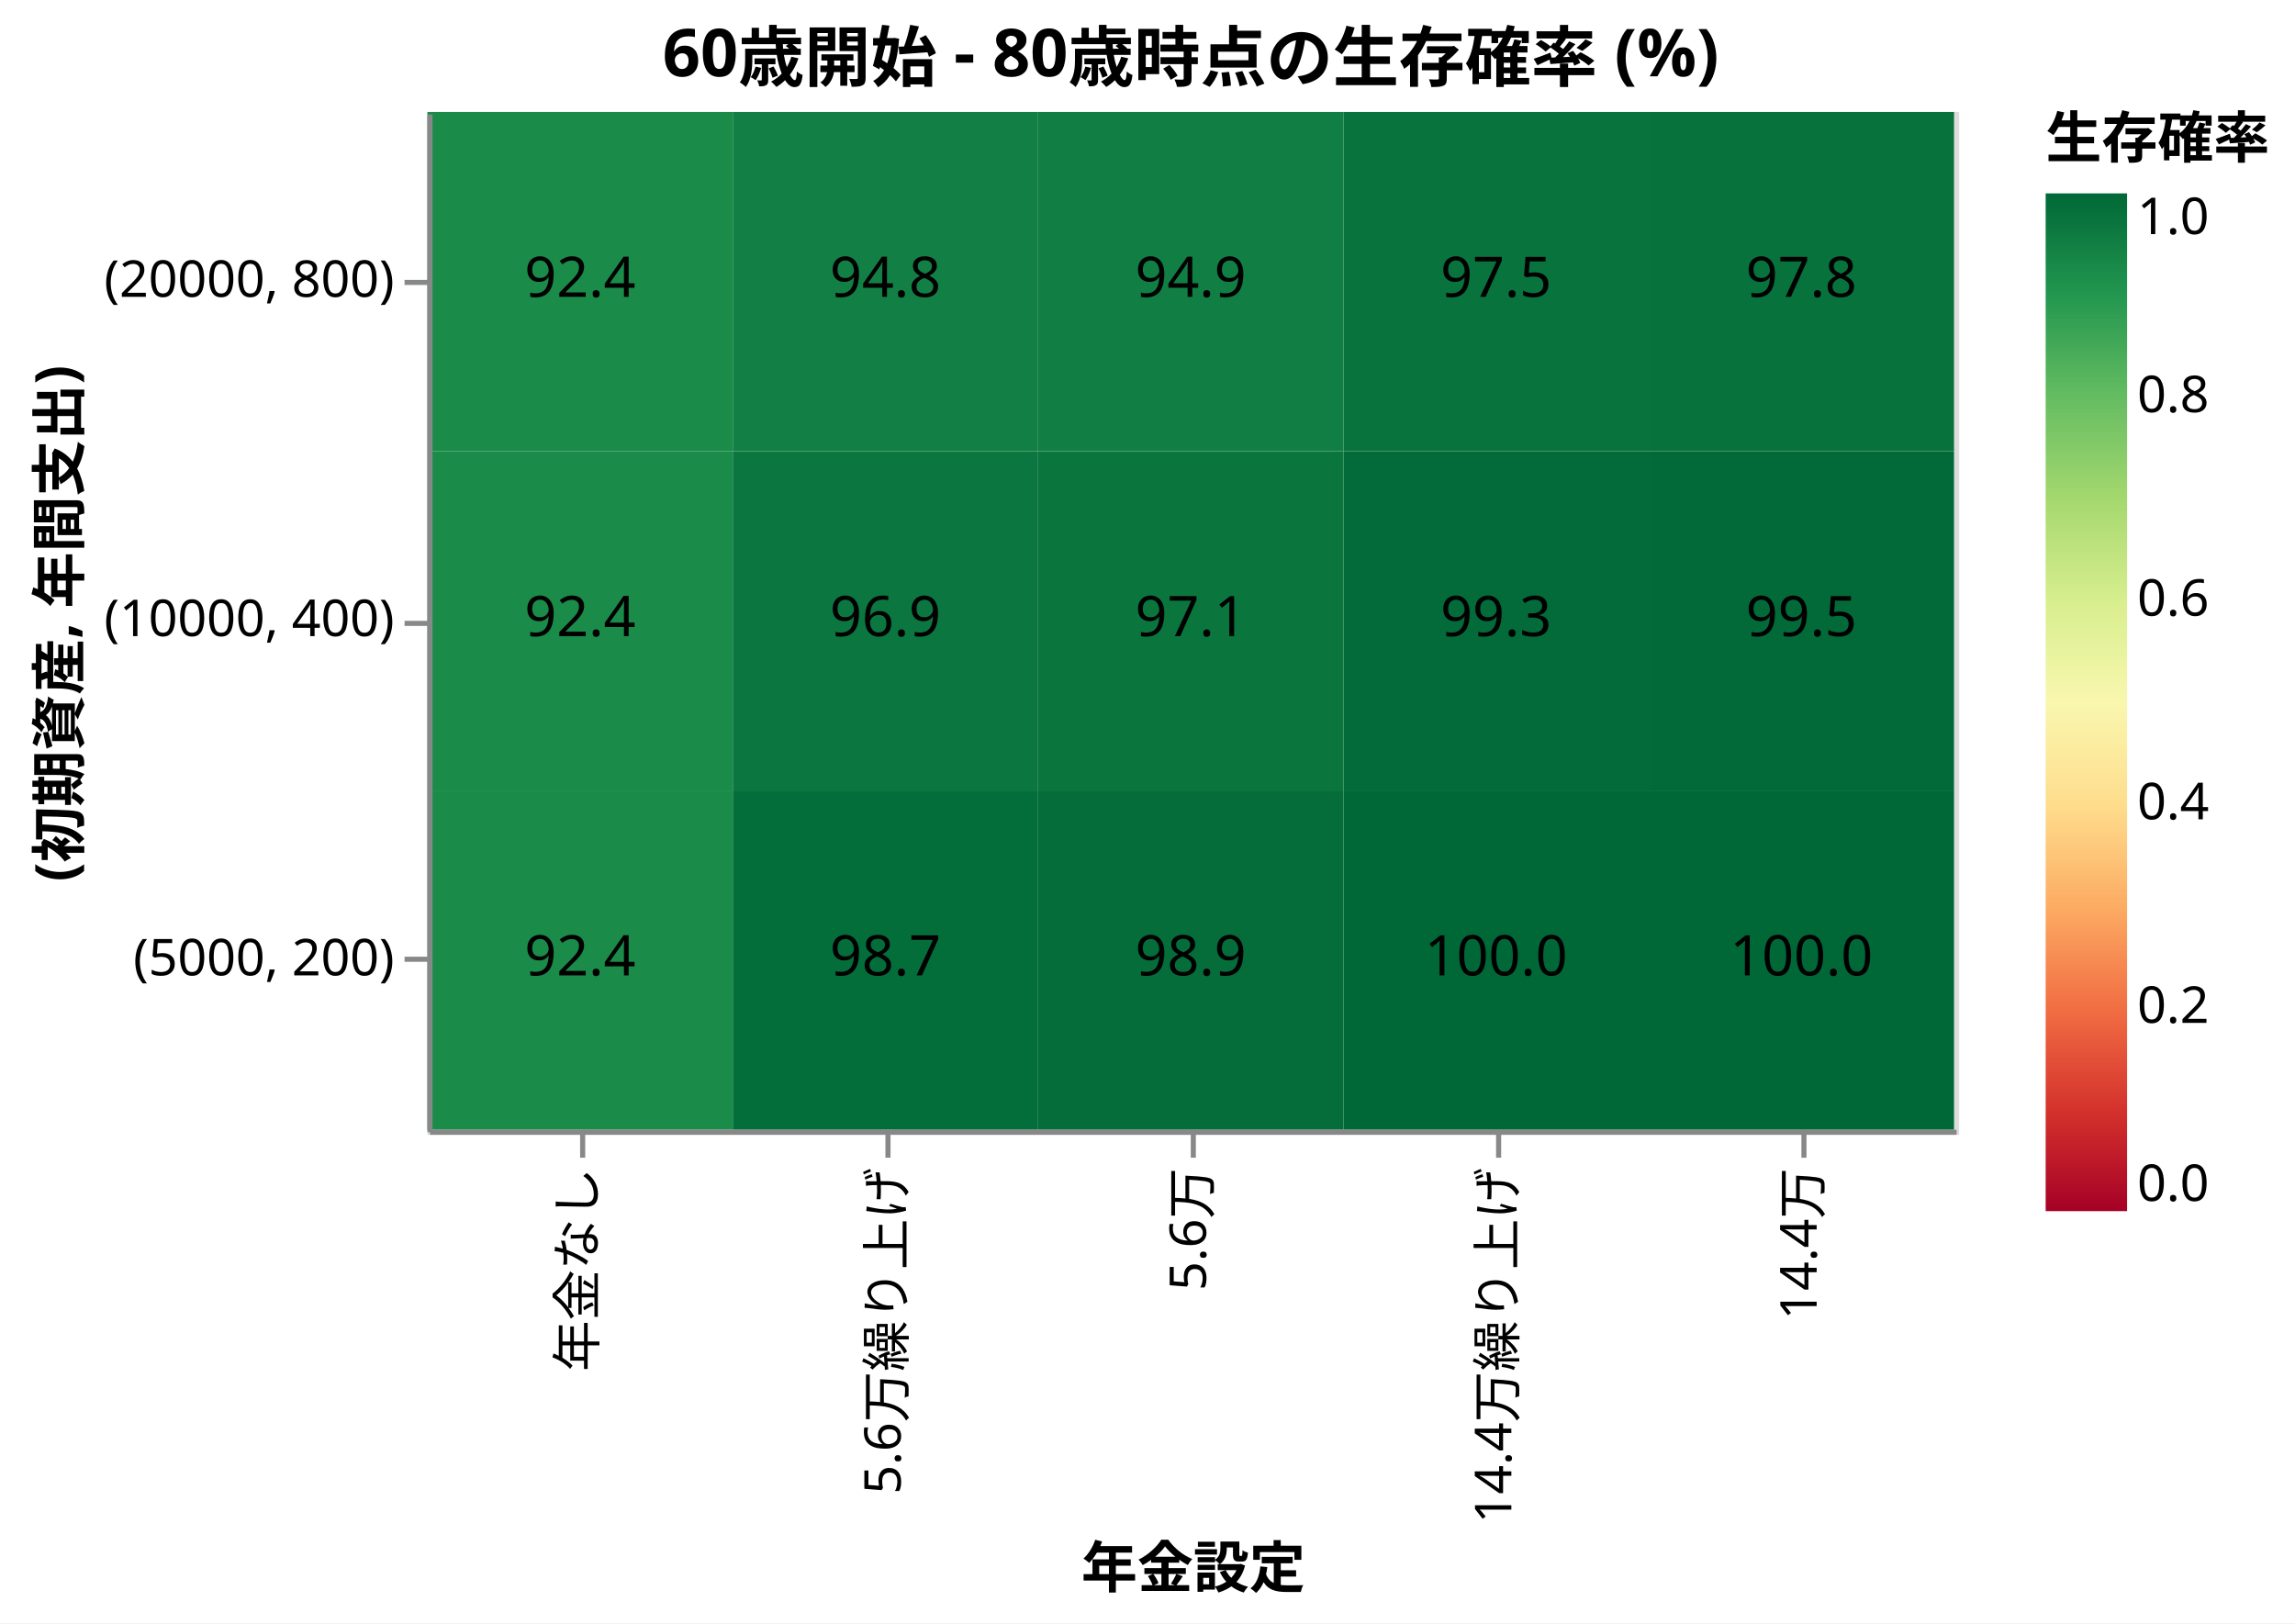
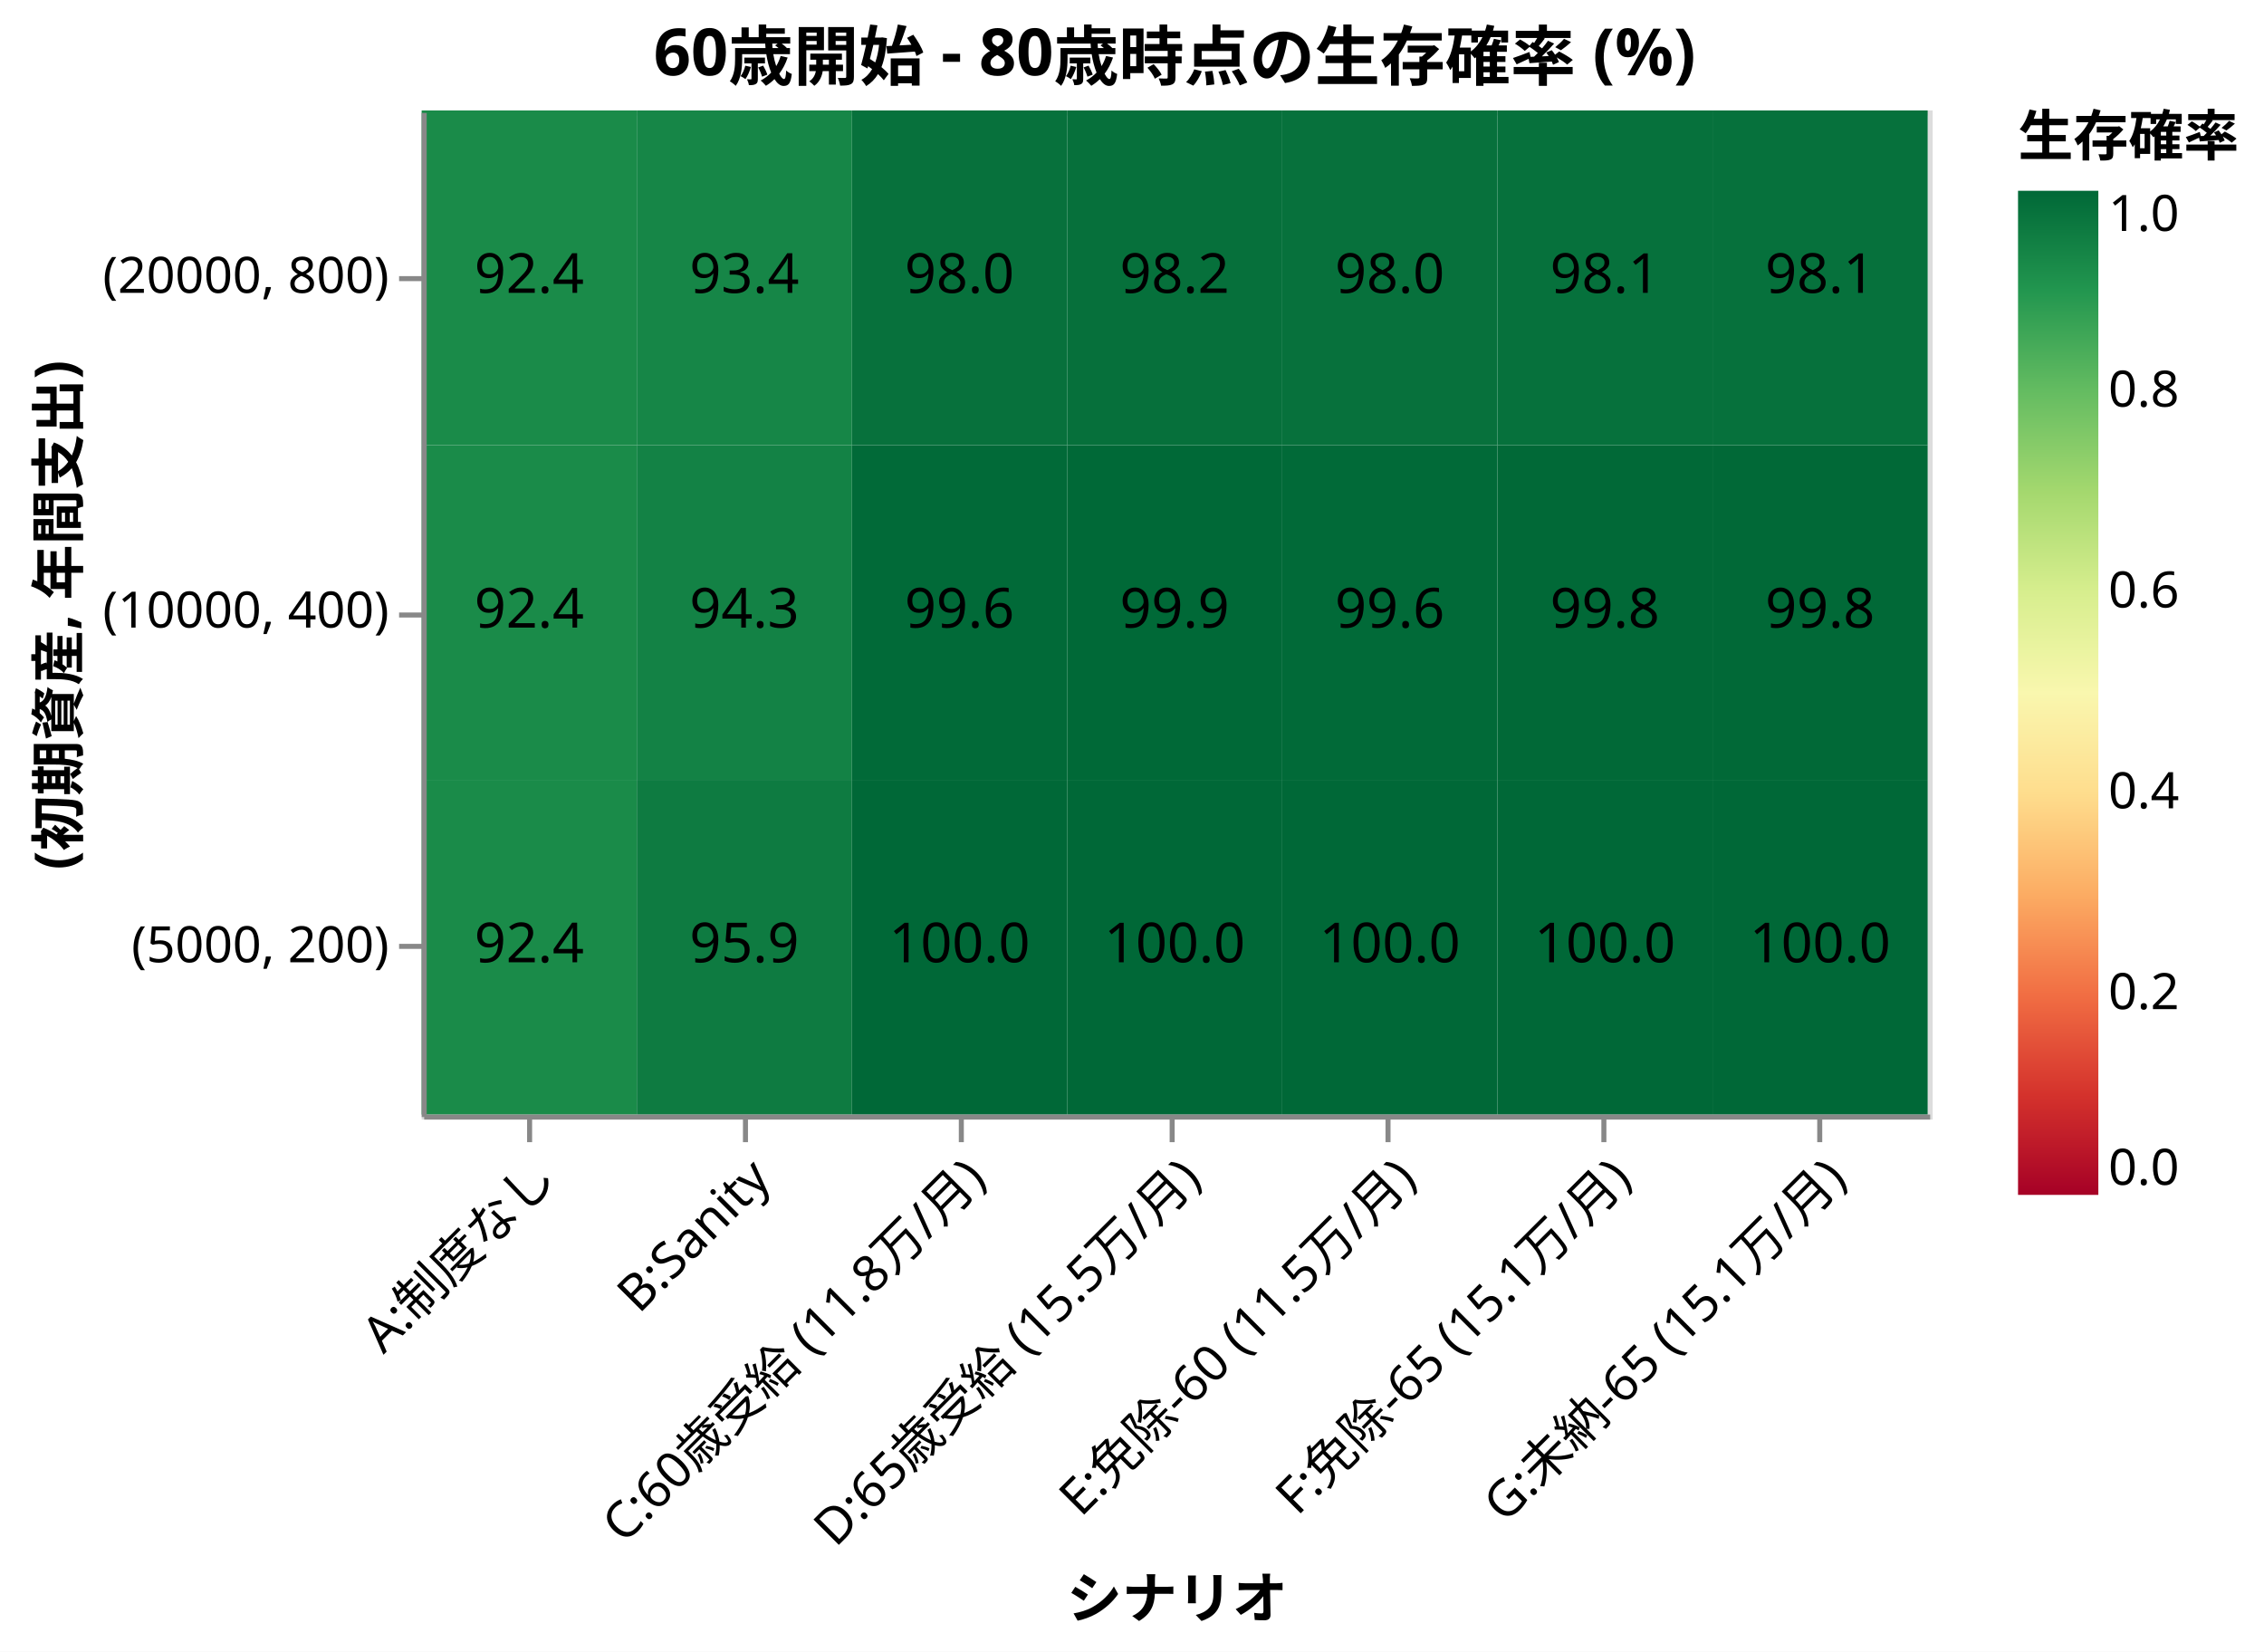
- <svg xmlns="http://www.w3.org/2000/svg" version="1.1" class="marks" width="451" height="319" viewBox="0 0 451 319">
-   <rect width="451" height="319" fill="white" />
+ <svg xmlns="http://www.w3.org/2000/svg" version="1.1" class="marks" width="451" height="329" viewBox="0 0 451 329">
+   <rect width="451" height="329" fill="white" />
  <g fill="none" stroke-miterlimit="10" transform="translate(84,22)">
    <g class="mark-group role-frame root" role="graphics-object" aria-roledescription="group mark container">
      <g transform="translate(0,0)">
        <path class="background" aria-hidden="true" d="M0.5,0.5h300v200h-300Z" stroke="#ddd" />
        <g>
          <g class="mark-rect role-mark layer_0_marks" role="graphics-object" aria-roledescription="rect mark container">
-             <path aria-label="年金設定: 年金なし; (初期資産, 年間支出): (5000, 200); 生存確率: 0.9236" role="graphics-symbol" aria-roledescription="rect mark" d="M0,133.333h60v66.667h-60Z" fill="rgb(26, 139, 73)" />
-             <path aria-label="年金設定: 5.6万繰り上げ; (初期資産, 年間支出): (5000, 200); 生存確率: 0.9872" role="graphics-symbol" aria-roledescription="rect mark" d="M60,133.333h60v66.667h-60Z" fill="rgb(4, 110, 58)" />
-             <path aria-label="年金設定: 14.4万繰り上げ; (初期資産, 年間支出): (5000, 200); 生存確率: 1" role="graphics-symbol" aria-roledescription="rect mark" d="M180,133.333h60v66.667h-60Z" fill="rgb(0, 104, 55)" />
-             <path aria-label="年金設定: 5.6万; (初期資産, 年間支出): (5000, 200); 生存確率: 0.9894" role="graphics-symbol" aria-roledescription="rect mark" d="M120,133.333h60v66.667h-60Z" fill="rgb(4, 109, 58)" />
-             <path aria-label="年金設定: 14.4万; (初期資産, 年間支出): (5000, 200); 生存確率: 1" role="graphics-symbol" aria-roledescription="rect mark" d="M240,133.333h60v66.667h-60Z" fill="rgb(0, 104, 55)" />
-             <path aria-label="年金設定: 年金なし; (初期資産, 年間支出): (10000, 400); 生存確率: 0.9236" role="graphics-symbol" aria-roledescription="rect mark" d="M0,66.667h60v66.667h-60Z" fill="rgb(26, 139, 73)" />
-             <path aria-label="年金設定: 5.6万繰り上げ; (初期資産, 年間支出): (10000, 400); 生存確率: 0.9686" role="graphics-symbol" aria-roledescription="rect mark" d="M60,66.667h60v66.667h-60Z" fill="rgb(11, 118, 63)" />
-             <path aria-label="年金設定: 14.4万繰り上げ; (初期資産, 年間支出): (10000, 400); 生存確率: 0.9934" role="graphics-symbol" aria-roledescription="rect mark" d="M180,66.667h60v66.667h-60Z" fill="rgb(2, 107, 57)" />
-             <path aria-label="年金設定: 5.6万; (初期資産, 年間支出): (10000, 400); 生存確率: 0.9706" role="graphics-symbol" aria-roledescription="rect mark" d="M120,66.667h60v66.667h-60Z" fill="rgb(10, 118, 62)" />
-             <path aria-label="年金設定: 14.4万; (初期資産, 年間支出): (10000, 400); 生存確率: 0.9954" role="graphics-symbol" aria-roledescription="rect mark" d="M240,66.667h60v66.667h-60Z" fill="rgb(2, 106, 56)" />
-             <path aria-label="年金設定: 年金なし; (初期資産, 年間支出): (20000, 800); 生存確率: 0.9236" role="graphics-symbol" aria-roledescription="rect mark" d="M0,0h60v66.667h-60Z" fill="rgb(26, 139, 73)" />
-             <path aria-label="年金設定: 5.6万繰り上げ; (初期資産, 年間支出): (20000, 800); 生存確率: 0.9476" role="graphics-symbol" aria-roledescription="rect mark" d="M60,0h60v66.667h-60Z" fill="rgb(18, 128, 68)" />
-             <path aria-label="年金設定: 14.4万繰り上げ; (初期資産, 年間支出): (20000, 800); 生存確率: 0.9754" role="graphics-symbol" aria-roledescription="rect mark" d="M180,0h60v66.667h-60Z" fill="rgb(8, 115, 61)" />
-             <path aria-label="年金設定: 5.6万; (初期資産, 年間支出): (20000, 800); 生存確率: 0.949" role="graphics-symbol" aria-roledescription="rect mark" d="M120,0h60v66.667h-60Z" fill="rgb(17, 127, 67)" />
-             <path aria-label="年金設定: 14.4万; (初期資産, 年間支出): (20000, 800); 生存確率: 0.978" role="graphics-symbol" aria-roledescription="rect mark" d="M240,0h60v66.667h-60Z" fill="rgb(7, 114, 60)" />
+             <path aria-label="シナリオ: A:制度なし; (初期資産, 年間支出): (5000, 200); 生存確率: 0.9236" role="graphics-symbol" aria-roledescription="rect mark" d="M0,133.333h42.857v66.667h-42.857Z" fill="rgb(26, 139, 73)" />
+             <path aria-label="シナリオ: B:Sanity; (初期資産, 年間支出): (5000, 200); 生存確率: 0.959" role="graphics-symbol" aria-roledescription="rect mark" d="M42.857,133.333h42.857v66.667h-42.857Z" fill="rgb(14, 123, 65)" />
+             <path aria-label="シナリオ: C:60歳受給 (11.8万/月); (初期資産, 年間支出): (5000, 200); 生存確率: 1" role="graphics-symbol" aria-roledescription="rect mark" d="M85.714,133.333h42.857v66.667h-42.857Z" fill="rgb(0, 104, 55)" />
+             <path aria-label="シナリオ: D:65歳受給 (15.5万/月); (初期資産, 年間支出): (5000, 200); 生存確率: 1" role="graphics-symbol" aria-roledescription="rect mark" d="M128.571,133.333h42.857v66.667h-42.857Z" fill="rgb(0, 104, 55)" />
+             <path aria-label="シナリオ: E:免除-60 (11.5万/月); (初期資産, 年間支出): (5000, 200); 生存確率: 1" role="graphics-symbol" aria-roledescription="rect mark" d="M171.429,133.333h42.857v66.667h-42.857Z" fill="rgb(0, 104, 55)" />
+             <path aria-label="シナリオ: F:免除-65 (15.1万/月); (初期資産, 年間支出): (5000, 200); 生存確率: 1" role="graphics-symbol" aria-roledescription="rect mark" d="M214.286,133.333h42.857v66.667h-42.857Z" fill="rgb(0, 104, 55)" />
+             <path aria-label="シナリオ: G:未納-65 (15.1万/月); (初期資産, 年間支出): (5000, 200); 生存確率: 1" role="graphics-symbol" aria-roledescription="rect mark" d="M257.143,133.333h42.857v66.667h-42.857Z" fill="rgb(0, 104, 55)" />
+             <path aria-label="シナリオ: A:制度なし; (初期資産, 年間支出): (10000, 400); 生存確率: 0.9236" role="graphics-symbol" aria-roledescription="rect mark" d="M0,66.667h42.857v66.667h-42.857Z" fill="rgb(26, 139, 73)" />
+             <path aria-label="シナリオ: B:Sanity; (初期資産, 年間支出): (10000, 400); 生存確率: 0.943" role="graphics-symbol" aria-roledescription="rect mark" d="M42.857,66.667h42.857v66.667h-42.857Z" fill="rgb(19, 130, 69)" />
+             <path aria-label="シナリオ: C:60歳受給 (11.8万/月); (初期資産, 年間支出): (10000, 400); 生存確率: 0.996" role="graphics-symbol" aria-roledescription="rect mark" d="M85.714,66.667h42.857v66.667h-42.857Z" fill="rgb(1, 106, 56)" />
+             <path aria-label="シナリオ: D:65歳受給 (15.5万/月); (初期資産, 年間支出): (10000, 400); 生存確率: 0.9988" role="graphics-symbol" aria-roledescription="rect mark" d="M128.571,66.667h42.857v66.667h-42.857Z" fill="rgb(0, 105, 55)" />
+             <path aria-label="シナリオ: E:免除-60 (11.5万/月); (初期資産, 年間支出): (10000, 400); 生存確率: 0.9958" role="graphics-symbol" aria-roledescription="rect mark" d="M171.429,66.667h42.857v66.667h-42.857Z" fill="rgb(1, 106, 56)" />
+             <path aria-label="シナリオ: F:免除-65 (15.1万/月); (初期資産, 年間支出): (10000, 400); 生存確率: 0.998" role="graphics-symbol" aria-roledescription="rect mark" d="M214.286,66.667h42.857v66.667h-42.857Z" fill="rgb(1, 105, 55)" />
+             <path aria-label="シナリオ: G:未納-65 (15.1万/月); (初期資産, 年間支出): (10000, 400); 生存確率: 0.998" role="graphics-symbol" aria-roledescription="rect mark" d="M257.143,66.667h42.857v66.667h-42.857Z" fill="rgb(1, 105, 55)" />
+             <path aria-label="シナリオ: A:制度なし; (初期資産, 年間支出): (20000, 800); 生存確率: 0.9236" role="graphics-symbol" aria-roledescription="rect mark" d="M0,0h42.857v66.667h-42.857Z" fill="rgb(26, 139, 73)" />
+             <path aria-label="シナリオ: B:Sanity; (初期資産, 年間支出): (20000, 800); 生存確率: 0.9344" role="graphics-symbol" aria-roledescription="rect mark" d="M42.857,0h42.857v66.667h-42.857Z" fill="rgb(22, 134, 71)" />
+             <path aria-label="シナリオ: C:60歳受給 (11.8万/月); (初期資産, 年間支出): (20000, 800); 生存確率: 0.9804" role="graphics-symbol" aria-roledescription="rect mark" d="M85.714,0h42.857v66.667h-42.857Z" fill="rgb(7, 113, 60)" />
+             <path aria-label="シナリオ: D:65歳受給 (15.5万/月); (初期資産, 年間支出): (20000, 800); 生存確率: 0.9818" role="graphics-symbol" aria-roledescription="rect mark" d="M128.571,0h42.857v66.667h-42.857Z" fill="rgb(6, 112, 59)" />
+             <path aria-label="シナリオ: E:免除-60 (11.5万/月); (初期資産, 年間支出): (20000, 800); 生存確率: 0.9798" role="graphics-symbol" aria-roledescription="rect mark" d="M171.429,0h42.857v66.667h-42.857Z" fill="rgb(7, 113, 60)" />
+             <path aria-label="シナリオ: F:免除-65 (15.1万/月); (初期資産, 年間支出): (20000, 800); 生存確率: 0.981" role="graphics-symbol" aria-roledescription="rect mark" d="M214.286,0h42.857v66.667h-42.857Z" fill="rgb(6, 113, 60)" />
+             <path aria-label="シナリオ: G:未納-65 (15.1万/月); (初期資産, 年間支出): (20000, 800); 生存確率: 0.981" role="graphics-symbol" aria-roledescription="rect mark" d="M257.143,0h42.857v66.667h-42.857Z" fill="rgb(6, 113, 60)" />
          </g>
          <g class="mark-text role-mark layer_1_marks" role="graphics-object" aria-roledescription="text mark container">
-             <text aria-label="年金設定: 年金なし; (初期資産, 年間支出): (5000, 200); survival_rate_pct: 92.4" role="graphics-symbol" aria-roledescription="text mark" text-anchor="middle" transform="translate(30,169.6667)" font-family="sans-serif" font-size="11px" fill="black">92.4</text>
-             <text aria-label="年金設定: 5.6万繰り上げ; (初期資産, 年間支出): (5000, 200); survival_rate_pct: 98.7" role="graphics-symbol" aria-roledescription="text mark" text-anchor="middle" transform="translate(90,169.6667)" font-family="sans-serif" font-size="11px" fill="black">98.7</text>
-             <text aria-label="年金設定: 14.4万繰り上げ; (初期資産, 年間支出): (5000, 200); survival_rate_pct: 100.0" role="graphics-symbol" aria-roledescription="text mark" text-anchor="middle" transform="translate(210,169.6667)" font-family="sans-serif" font-size="11px" fill="black">100.0</text>
-             <text aria-label="年金設定: 5.6万; (初期資産, 年間支出): (5000, 200); survival_rate_pct: 98.9" role="graphics-symbol" aria-roledescription="text mark" text-anchor="middle" transform="translate(150,169.6667)" font-family="sans-serif" font-size="11px" fill="black">98.9</text>
-             <text aria-label="年金設定: 14.4万; (初期資産, 年間支出): (5000, 200); survival_rate_pct: 100.0" role="graphics-symbol" aria-roledescription="text mark" text-anchor="middle" transform="translate(270,169.6667)" font-family="sans-serif" font-size="11px" fill="black">100.0</text>
-             <text aria-label="年金設定: 年金なし; (初期資産, 年間支出): (10000, 400); survival_rate_pct: 92.4" role="graphics-symbol" aria-roledescription="text mark" text-anchor="middle" transform="translate(30,103)" font-family="sans-serif" font-size="11px" fill="black">92.4</text>
-             <text aria-label="年金設定: 5.6万繰り上げ; (初期資産, 年間支出): (10000, 400); survival_rate_pct: 96.9" role="graphics-symbol" aria-roledescription="text mark" text-anchor="middle" transform="translate(90,103)" font-family="sans-serif" font-size="11px" fill="black">96.9</text>
-             <text aria-label="年金設定: 14.4万繰り上げ; (初期資産, 年間支出): (10000, 400); survival_rate_pct: 99.3" role="graphics-symbol" aria-roledescription="text mark" text-anchor="middle" transform="translate(210,103)" font-family="sans-serif" font-size="11px" fill="black">99.3</text>
-             <text aria-label="年金設定: 5.6万; (初期資産, 年間支出): (10000, 400); survival_rate_pct: 97.1" role="graphics-symbol" aria-roledescription="text mark" text-anchor="middle" transform="translate(150,103)" font-family="sans-serif" font-size="11px" fill="black">97.1</text>
-             <text aria-label="年金設定: 14.4万; (初期資産, 年間支出): (10000, 400); survival_rate_pct: 99.5" role="graphics-symbol" aria-roledescription="text mark" text-anchor="middle" transform="translate(270,103)" font-family="sans-serif" font-size="11px" fill="black">99.5</text>
-             <text aria-label="年金設定: 年金なし; (初期資産, 年間支出): (20000, 800); survival_rate_pct: 92.4" role="graphics-symbol" aria-roledescription="text mark" text-anchor="middle" transform="translate(30,36.33333)" font-family="sans-serif" font-size="11px" fill="black">92.4</text>
-             <text aria-label="年金設定: 5.6万繰り上げ; (初期資産, 年間支出): (20000, 800); survival_rate_pct: 94.8" role="graphics-symbol" aria-roledescription="text mark" text-anchor="middle" transform="translate(90,36.33333)" font-family="sans-serif" font-size="11px" fill="black">94.8</text>
-             <text aria-label="年金設定: 14.4万繰り上げ; (初期資産, 年間支出): (20000, 800); survival_rate_pct: 97.5" role="graphics-symbol" aria-roledescription="text mark" text-anchor="middle" transform="translate(210,36.33333)" font-family="sans-serif" font-size="11px" fill="black">97.5</text>
-             <text aria-label="年金設定: 5.6万; (初期資産, 年間支出): (20000, 800); survival_rate_pct: 94.9" role="graphics-symbol" aria-roledescription="text mark" text-anchor="middle" transform="translate(150,36.33333)" font-family="sans-serif" font-size="11px" fill="black">94.9</text>
-             <text aria-label="年金設定: 14.4万; (初期資産, 年間支出): (20000, 800); survival_rate_pct: 97.8" role="graphics-symbol" aria-roledescription="text mark" text-anchor="middle" transform="translate(270,36.33333)" font-family="sans-serif" font-size="11px" fill="black">97.8</text>
+             <text aria-label="シナリオ: A:制度なし; (初期資産, 年間支出): (5000, 200); survival_rate_pct: 92.4" role="graphics-symbol" aria-roledescription="text mark" text-anchor="middle" transform="translate(21.42857,169.6667)" font-family="sans-serif" font-size="11px" fill="black">92.4</text>
+             <text aria-label="シナリオ: B:Sanity; (初期資産, 年間支出): (5000, 200); survival_rate_pct: 95.9" role="graphics-symbol" aria-roledescription="text mark" text-anchor="middle" transform="translate(64.28571,169.6667)" font-family="sans-serif" font-size="11px" fill="black">95.9</text>
+             <text aria-label="シナリオ: C:60歳受給 (11.8万/月); (初期資産, 年間支出): (5000, 200); survival_rate_pct: 100.0" role="graphics-symbol" aria-roledescription="text mark" text-anchor="middle" transform="translate(107.1429,169.6667)" font-family="sans-serif" font-size="11px" fill="black">100.0</text>
+             <text aria-label="シナリオ: D:65歳受給 (15.5万/月); (初期資産, 年間支出): (5000, 200); survival_rate_pct: 100.0" role="graphics-symbol" aria-roledescription="text mark" text-anchor="middle" transform="translate(150,169.6667)" font-family="sans-serif" font-size="11px" fill="black">100.0</text>
+             <text aria-label="シナリオ: E:免除-60 (11.5万/月); (初期資産, 年間支出): (5000, 200); survival_rate_pct: 100.0" role="graphics-symbol" aria-roledescription="text mark" text-anchor="middle" transform="translate(192.8571,169.6667)" font-family="sans-serif" font-size="11px" fill="black">100.0</text>
+             <text aria-label="シナリオ: F:免除-65 (15.1万/月); (初期資産, 年間支出): (5000, 200); survival_rate_pct: 100.0" role="graphics-symbol" aria-roledescription="text mark" text-anchor="middle" transform="translate(235.7143,169.6667)" font-family="sans-serif" font-size="11px" fill="black">100.0</text>
+             <text aria-label="シナリオ: G:未納-65 (15.1万/月); (初期資産, 年間支出): (5000, 200); survival_rate_pct: 100.0" role="graphics-symbol" aria-roledescription="text mark" text-anchor="middle" transform="translate(278.5714,169.6667)" font-family="sans-serif" font-size="11px" fill="black">100.0</text>
+             <text aria-label="シナリオ: A:制度なし; (初期資産, 年間支出): (10000, 400); survival_rate_pct: 92.4" role="graphics-symbol" aria-roledescription="text mark" text-anchor="middle" transform="translate(21.42857,103)" font-family="sans-serif" font-size="11px" fill="black">92.4</text>
+             <text aria-label="シナリオ: B:Sanity; (初期資産, 年間支出): (10000, 400); survival_rate_pct: 94.3" role="graphics-symbol" aria-roledescription="text mark" text-anchor="middle" transform="translate(64.28571,103)" font-family="sans-serif" font-size="11px" fill="black">94.3</text>
+             <text aria-label="シナリオ: C:60歳受給 (11.8万/月); (初期資産, 年間支出): (10000, 400); survival_rate_pct: 99.6" role="graphics-symbol" aria-roledescription="text mark" text-anchor="middle" transform="translate(107.1429,103)" font-family="sans-serif" font-size="11px" fill="black">99.6</text>
+             <text aria-label="シナリオ: D:65歳受給 (15.5万/月); (初期資産, 年間支出): (10000, 400); survival_rate_pct: 99.9" role="graphics-symbol" aria-roledescription="text mark" text-anchor="middle" transform="translate(150,103)" font-family="sans-serif" font-size="11px" fill="black">99.9</text>
+             <text aria-label="シナリオ: E:免除-60 (11.5万/月); (初期資産, 年間支出): (10000, 400); survival_rate_pct: 99.6" role="graphics-symbol" aria-roledescription="text mark" text-anchor="middle" transform="translate(192.8571,103)" font-family="sans-serif" font-size="11px" fill="black">99.6</text>
+             <text aria-label="シナリオ: F:免除-65 (15.1万/月); (初期資産, 年間支出): (10000, 400); survival_rate_pct: 99.8" role="graphics-symbol" aria-roledescription="text mark" text-anchor="middle" transform="translate(235.7143,103)" font-family="sans-serif" font-size="11px" fill="black">99.8</text>
+             <text aria-label="シナリオ: G:未納-65 (15.1万/月); (初期資産, 年間支出): (10000, 400); survival_rate_pct: 99.8" role="graphics-symbol" aria-roledescription="text mark" text-anchor="middle" transform="translate(278.5714,103)" font-family="sans-serif" font-size="11px" fill="black">99.8</text>
+             <text aria-label="シナリオ: A:制度なし; (初期資産, 年間支出): (20000, 800); survival_rate_pct: 92.4" role="graphics-symbol" aria-roledescription="text mark" text-anchor="middle" transform="translate(21.42857,36.33333)" font-family="sans-serif" font-size="11px" fill="black">92.4</text>
+             <text aria-label="シナリオ: B:Sanity; (初期資産, 年間支出): (20000, 800); survival_rate_pct: 93.4" role="graphics-symbol" aria-roledescription="text mark" text-anchor="middle" transform="translate(64.28571,36.33333)" font-family="sans-serif" font-size="11px" fill="black">93.4</text>
+             <text aria-label="シナリオ: C:60歳受給 (11.8万/月); (初期資産, 年間支出): (20000, 800); survival_rate_pct: 98.0" role="graphics-symbol" aria-roledescription="text mark" text-anchor="middle" transform="translate(107.1429,36.33333)" font-family="sans-serif" font-size="11px" fill="black">98.0</text>
+             <text aria-label="シナリオ: D:65歳受給 (15.5万/月); (初期資産, 年間支出): (20000, 800); survival_rate_pct: 98.2" role="graphics-symbol" aria-roledescription="text mark" text-anchor="middle" transform="translate(150,36.33333)" font-family="sans-serif" font-size="11px" fill="black">98.2</text>
+             <text aria-label="シナリオ: E:免除-60 (11.5万/月); (初期資産, 年間支出): (20000, 800); survival_rate_pct: 98.0" role="graphics-symbol" aria-roledescription="text mark" text-anchor="middle" transform="translate(192.8571,36.33333)" font-family="sans-serif" font-size="11px" fill="black">98.0</text>
+             <text aria-label="シナリオ: F:免除-65 (15.1万/月); (初期資産, 年間支出): (20000, 800); survival_rate_pct: 98.1" role="graphics-symbol" aria-roledescription="text mark" text-anchor="middle" transform="translate(235.7143,36.33333)" font-family="sans-serif" font-size="11px" fill="black">98.1</text>
+             <text aria-label="シナリオ: G:未納-65 (15.1万/月); (初期資産, 年間支出): (20000, 800); survival_rate_pct: 98.1" role="graphics-symbol" aria-roledescription="text mark" text-anchor="middle" transform="translate(278.5714,36.33333)" font-family="sans-serif" font-size="11px" fill="black">98.1</text>
          </g>
          <g class="mark-group role-legend" role="graphics-symbol" aria-roledescription="legend" aria-label="Gradient legend titled '生存確率' for fill color with values from 0.0 to 1.0">
            <g transform="translate(318,0)">
              <path class="background" aria-hidden="true" d="M0,0h44v216h-44Z" pointer-events="none" />
              <g>
                <g class="mark-group role-legend-entry">
                  <g transform="translate(0,16)">
                    <path class="background" aria-hidden="true" d="M0,0h0v0h0Z" pointer-events="none" />
                    <g>
                      <g class="mark-rect role-legend-gradient" pointer-events="none">
                        <path d="M0,0h16v200h-16Z" fill="url(#gradient_6)" stroke="#ddd" stroke-width="0" opacity="1" />
                      </g>
                      <g class="mark-text role-legend-label" pointer-events="none">
                        <text text-anchor="start" transform="translate(18,198)" font-family="sans-serif" font-size="10px" fill="#000" opacity="1">0.0</text>
                        <text text-anchor="start" transform="translate(18,163)" font-family="sans-serif" font-size="10px" fill="#000" opacity="1">0.2</text>
                        <text text-anchor="start" transform="translate(18,123)" font-family="sans-serif" font-size="10px" fill="#000" opacity="1">0.4</text>
                        <text text-anchor="start" transform="translate(18,83)" font-family="sans-serif" font-size="10px" fill="#000" opacity="1">0.6</text>
                        <text text-anchor="start" transform="translate(18,43)" font-family="sans-serif" font-size="10px" fill="#000" opacity="1">0.8</text>
                        <text text-anchor="start" transform="translate(18,8)" font-family="sans-serif" font-size="10px" fill="#000" opacity="1">1.0</text>
                      </g>
                    </g>
                    <path class="foreground" aria-hidden="true" d="" pointer-events="none" display="none" />
                  </g>
                </g>
                <g class="mark-text role-legend-title" pointer-events="none">
                  <text text-anchor="start" transform="translate(0,9)" font-family="sans-serif" font-size="11px" font-weight="bold" fill="#000" opacity="1">生存確率</text>
                </g>
              </g>
              <path class="foreground" aria-hidden="true" d="" pointer-events="none" display="none" />
            </g>
          </g>
          <g class="mark-group role-title">
            <g transform="translate(150,-17)">
              <path class="background" aria-hidden="true" d="M0,0h0v0h0Z" pointer-events="none" />
              <g>
                <g class="mark-text role-title-text" role="graphics-symbol" aria-roledescription="title" aria-label="Title text '60歳開始 - 80歳時点の生存確率 (%)'" pointer-events="none">
                  <text text-anchor="middle" transform="translate(0,10)" font-family="sans-serif" font-size="13px" font-weight="bold" fill="#000" opacity="1">60歳開始 - 80歳時点の生存確率 (%)</text>
                </g>
              </g>
              <path class="foreground" aria-hidden="true" d="" pointer-events="none" display="none" />
            </g>
          </g>
-           <g class="mark-group role-axis" role="graphics-symbol" aria-roledescription="axis" aria-label="X-axis titled '年金設定' for a discrete scale with 5 values: 年金なし, 5.6万繰り上げ, 5.6万, 14.4万繰り上げ, 14.4万">
+           <g class="mark-group role-axis" role="graphics-symbol" aria-roledescription="axis" aria-label="X-axis titled 'シナリオ' for a discrete scale with 7 values: A:制度なし, B:Sanity, C:60歳受給 (11.8万/月), D:65歳受給 (15.5万/月), E:免除-60 (11.5万/月), F:免除-65 (15.1万/月), G:未納-65 (15.1万/月)">
            <g transform="translate(0.5,200.5)">
              <path class="background" aria-hidden="true" d="M0,0h0v0h0Z" pointer-events="none" />
              <g>
                <g class="mark-rule role-axis-tick" pointer-events="none">
-                   <line transform="translate(30,0)" x2="0" y2="5" stroke="#888" stroke-width="1" opacity="1" />
-                   <line transform="translate(90,0)" x2="0" y2="5" stroke="#888" stroke-width="1" opacity="1" />
-                   <line transform="translate(150,0)" x2="0" y2="5" stroke="#888" stroke-width="1" opacity="1" />
-                   <line transform="translate(210,0)" x2="0" y2="5" stroke="#888" stroke-width="1" opacity="1" />
-                   <line transform="translate(270,0)" x2="0" y2="5" stroke="#888" stroke-width="1" opacity="1" />
+                   <line transform="translate(21,0)" x2="0" y2="5" stroke="#888" stroke-width="1" opacity="1" />
+                   <line transform="translate(64,0)" x2="0" y2="5" stroke="#888" stroke-width="1" opacity="1" />
+                   <line transform="translate(107,0)" x2="0" y2="5" stroke="#888" stroke-width="1" opacity="1" />
+                   <line transform="translate(149,0)" x2="0" y2="5" stroke="#888" stroke-width="1" opacity="1" />
+                   <line transform="translate(192,0)" x2="0" y2="5" stroke="#888" stroke-width="1" opacity="1" />
+                   <line transform="translate(235,0)" x2="0" y2="5" stroke="#888" stroke-width="1" opacity="1" />
+                   <line transform="translate(278,0)" x2="0" y2="5" stroke="#888" stroke-width="1" opacity="1" />
                </g>
                <g class="mark-text role-axis-label" pointer-events="none">
-                   <text text-anchor="end" transform="translate(29.5,7) rotate(270) translate(0,3)" font-family="sans-serif" font-size="10px" fill="#000" opacity="1">年金なし</text>
-                   <text text-anchor="end" transform="translate(89.5,7) rotate(270) translate(0,3)" font-family="sans-serif" font-size="10px" fill="#000" opacity="1">5.6万繰り上げ</text>
-                   <text text-anchor="end" transform="translate(149.5,7) rotate(270) translate(0,3)" font-family="sans-serif" font-size="10px" fill="#000" opacity="1">5.6万</text>
-                   <text text-anchor="end" transform="translate(209.5,7) rotate(270) translate(0,3)" font-family="sans-serif" font-size="10px" fill="#000" opacity="1">14.4万繰り上げ</text>
-                   <text text-anchor="end" transform="translate(269.5,7) rotate(270) translate(0,3)" font-family="sans-serif" font-size="10px" fill="#000" opacity="1">14.4万</text>
+                   <text text-anchor="end" transform="translate(20.92857,7) rotate(315) translate(0,8)" font-family="sans-serif" font-size="10px" fill="#000" opacity="1">A:制度なし</text>
+                   <text text-anchor="end" transform="translate(63.78571,7) rotate(315) translate(0,8)" font-family="sans-serif" font-size="10px" fill="#000" opacity="1">B:Sanity</text>
+                   <text text-anchor="end" transform="translate(106.6429,7) rotate(315) translate(0,8)" font-family="sans-serif" font-size="10px" fill="#000" opacity="1">C:60歳受給 (11.8万/月)</text>
+                   <text text-anchor="end" transform="translate(149.5,7) rotate(315) translate(0,8)" font-family="sans-serif" font-size="10px" fill="#000" opacity="1">D:65歳受給 (15.5万/月)</text>
+                   <text text-anchor="end" transform="translate(192.3571,7) rotate(315) translate(0,8)" font-family="sans-serif" font-size="10px" fill="#000" opacity="1">E:免除-60 (11.5万/月)</text>
+                   <text text-anchor="end" transform="translate(235.2143,7) rotate(315) translate(0,8)" font-family="sans-serif" font-size="10px" fill="#000" opacity="1">F:免除-65 (15.1万/月)</text>
+                   <text text-anchor="end" transform="translate(278.0714,7) rotate(315) translate(0,8)" font-family="sans-serif" font-size="10px" fill="#000" opacity="1">G:未納-65 (15.1万/月)</text>
                </g>
                <g class="mark-rule role-axis-domain" pointer-events="none">
                  <line transform="translate(0,0)" x2="300" y2="0" stroke="#888" stroke-width="1" opacity="1" />
                </g>
                <g class="mark-text role-axis-title" pointer-events="none">
-                   <text text-anchor="middle" transform="translate(150,89.46289)" font-family="sans-serif" font-size="11px" font-weight="bold" fill="#000" opacity="1">年金設定</text>
+                   <text text-anchor="middle" transform="translate(150,99.76358)" font-family="sans-serif" font-size="11px" font-weight="bold" fill="#000" opacity="1">シナリオ</text>
                </g>
              </g>
              <path class="foreground" aria-hidden="true" d="" pointer-events="none" display="none" />
            </g>
          </g>
          <g class="mark-group role-axis" role="graphics-symbol" aria-roledescription="axis" aria-label="Y-axis titled '(初期資産, 年間支出)' for a discrete scale with 3 values: (20000, 800), (10000, 400), (5000, 200)">
            <g transform="translate(0.5,0.5)">
              <path class="background" aria-hidden="true" d="M0,0h0v0h0Z" pointer-events="none" />
              <g>
                <g class="mark-rule role-axis-tick" pointer-events="none">
                  <line transform="translate(0,33)" x2="-5" y2="0" stroke="#888" stroke-width="1" opacity="1" />
                  <line transform="translate(0,100)" x2="-5" y2="0" stroke="#888" stroke-width="1" opacity="1" />
                  <line transform="translate(0,166)" x2="-5" y2="0" stroke="#888" stroke-width="1" opacity="1" />
                </g>
                <g class="mark-text role-axis-label" pointer-events="none">
                  <text text-anchor="end" transform="translate(-7,35.83333)" font-family="sans-serif" font-size="10px" fill="#000" opacity="1">(20000, 800)</text>
                  <text text-anchor="end" transform="translate(-7,102.5)" font-family="sans-serif" font-size="10px" fill="#000" opacity="1">(10000, 400)</text>
                  <text text-anchor="end" transform="translate(-7,169.1667)" font-family="sans-serif" font-size="10px" fill="#000" opacity="1">(5000, 200)</text>
                </g>
                <g class="mark-rule role-axis-domain" pointer-events="none">
                  <line transform="translate(0,0)" x2="0" y2="200" stroke="#888" stroke-width="1" opacity="1" />
                </g>
                <g class="mark-text role-axis-title" pointer-events="none">
                  <text text-anchor="middle" transform="translate(-67.70898,100) rotate(-90) translate(0,-2)" font-family="sans-serif" font-size="11px" font-weight="bold" fill="#000" opacity="1">(初期資産, 年間支出)</text>
                </g>
              </g>
              <path class="foreground" aria-hidden="true" d="" pointer-events="none" display="none" />
            </g>
          </g>
        </g>
        <path class="foreground" aria-hidden="true" d="" display="none" />
      </g>
    </g>
  </g>
  <defs>
    <linearGradient id="gradient_6" x1="0" x2="0" y1="1" y2="0">
      <stop offset="0" stop-color="rgb(165, 0, 38)" />
      <stop offset="0.05" stop-color="rgb(189, 25, 41)" />
      <stop offset="0.1" stop-color="rgb(212, 50, 44)" />
      <stop offset="0.15" stop-color="rgb(227, 80, 56)" />
      <stop offset="0.2" stop-color="rgb(241, 110, 67)" />
      <stop offset="0.25" stop-color="rgb(247, 141, 83)" />
      <stop offset="0.3" stop-color="rgb(252, 172, 99)" />
      <stop offset="0.35" stop-color="rgb(253, 197, 120)" />
      <stop offset="0.4" stop-color="rgb(254, 221, 141)" />
      <stop offset="0.45" stop-color="rgb(252, 234, 158)" />
      <stop offset="0.5" stop-color="rgb(249, 247, 174)" />
      <stop offset="0.55" stop-color="rgb(232, 243, 158)" />
      <stop offset="0.6" stop-color="rgb(215, 238, 142)" />
      <stop offset="0.65" stop-color="rgb(190, 227, 126)" />
      <stop offset="0.7" stop-color="rgb(164, 216, 110)" />
      <stop offset="0.75" stop-color="rgb(132, 202, 104)" />
      <stop offset="0.8" stop-color="rgb(100, 188, 97)" />
      <stop offset="0.85" stop-color="rgb(67, 169, 88)" />
      <stop offset="0.9" stop-color="rgb(34, 150, 79)" />
      <stop offset="0.95" stop-color="rgb(17, 127, 67)" />
      <stop offset="1" stop-color="rgb(0, 104, 55)" />
    </linearGradient>
  </defs>
</svg>
